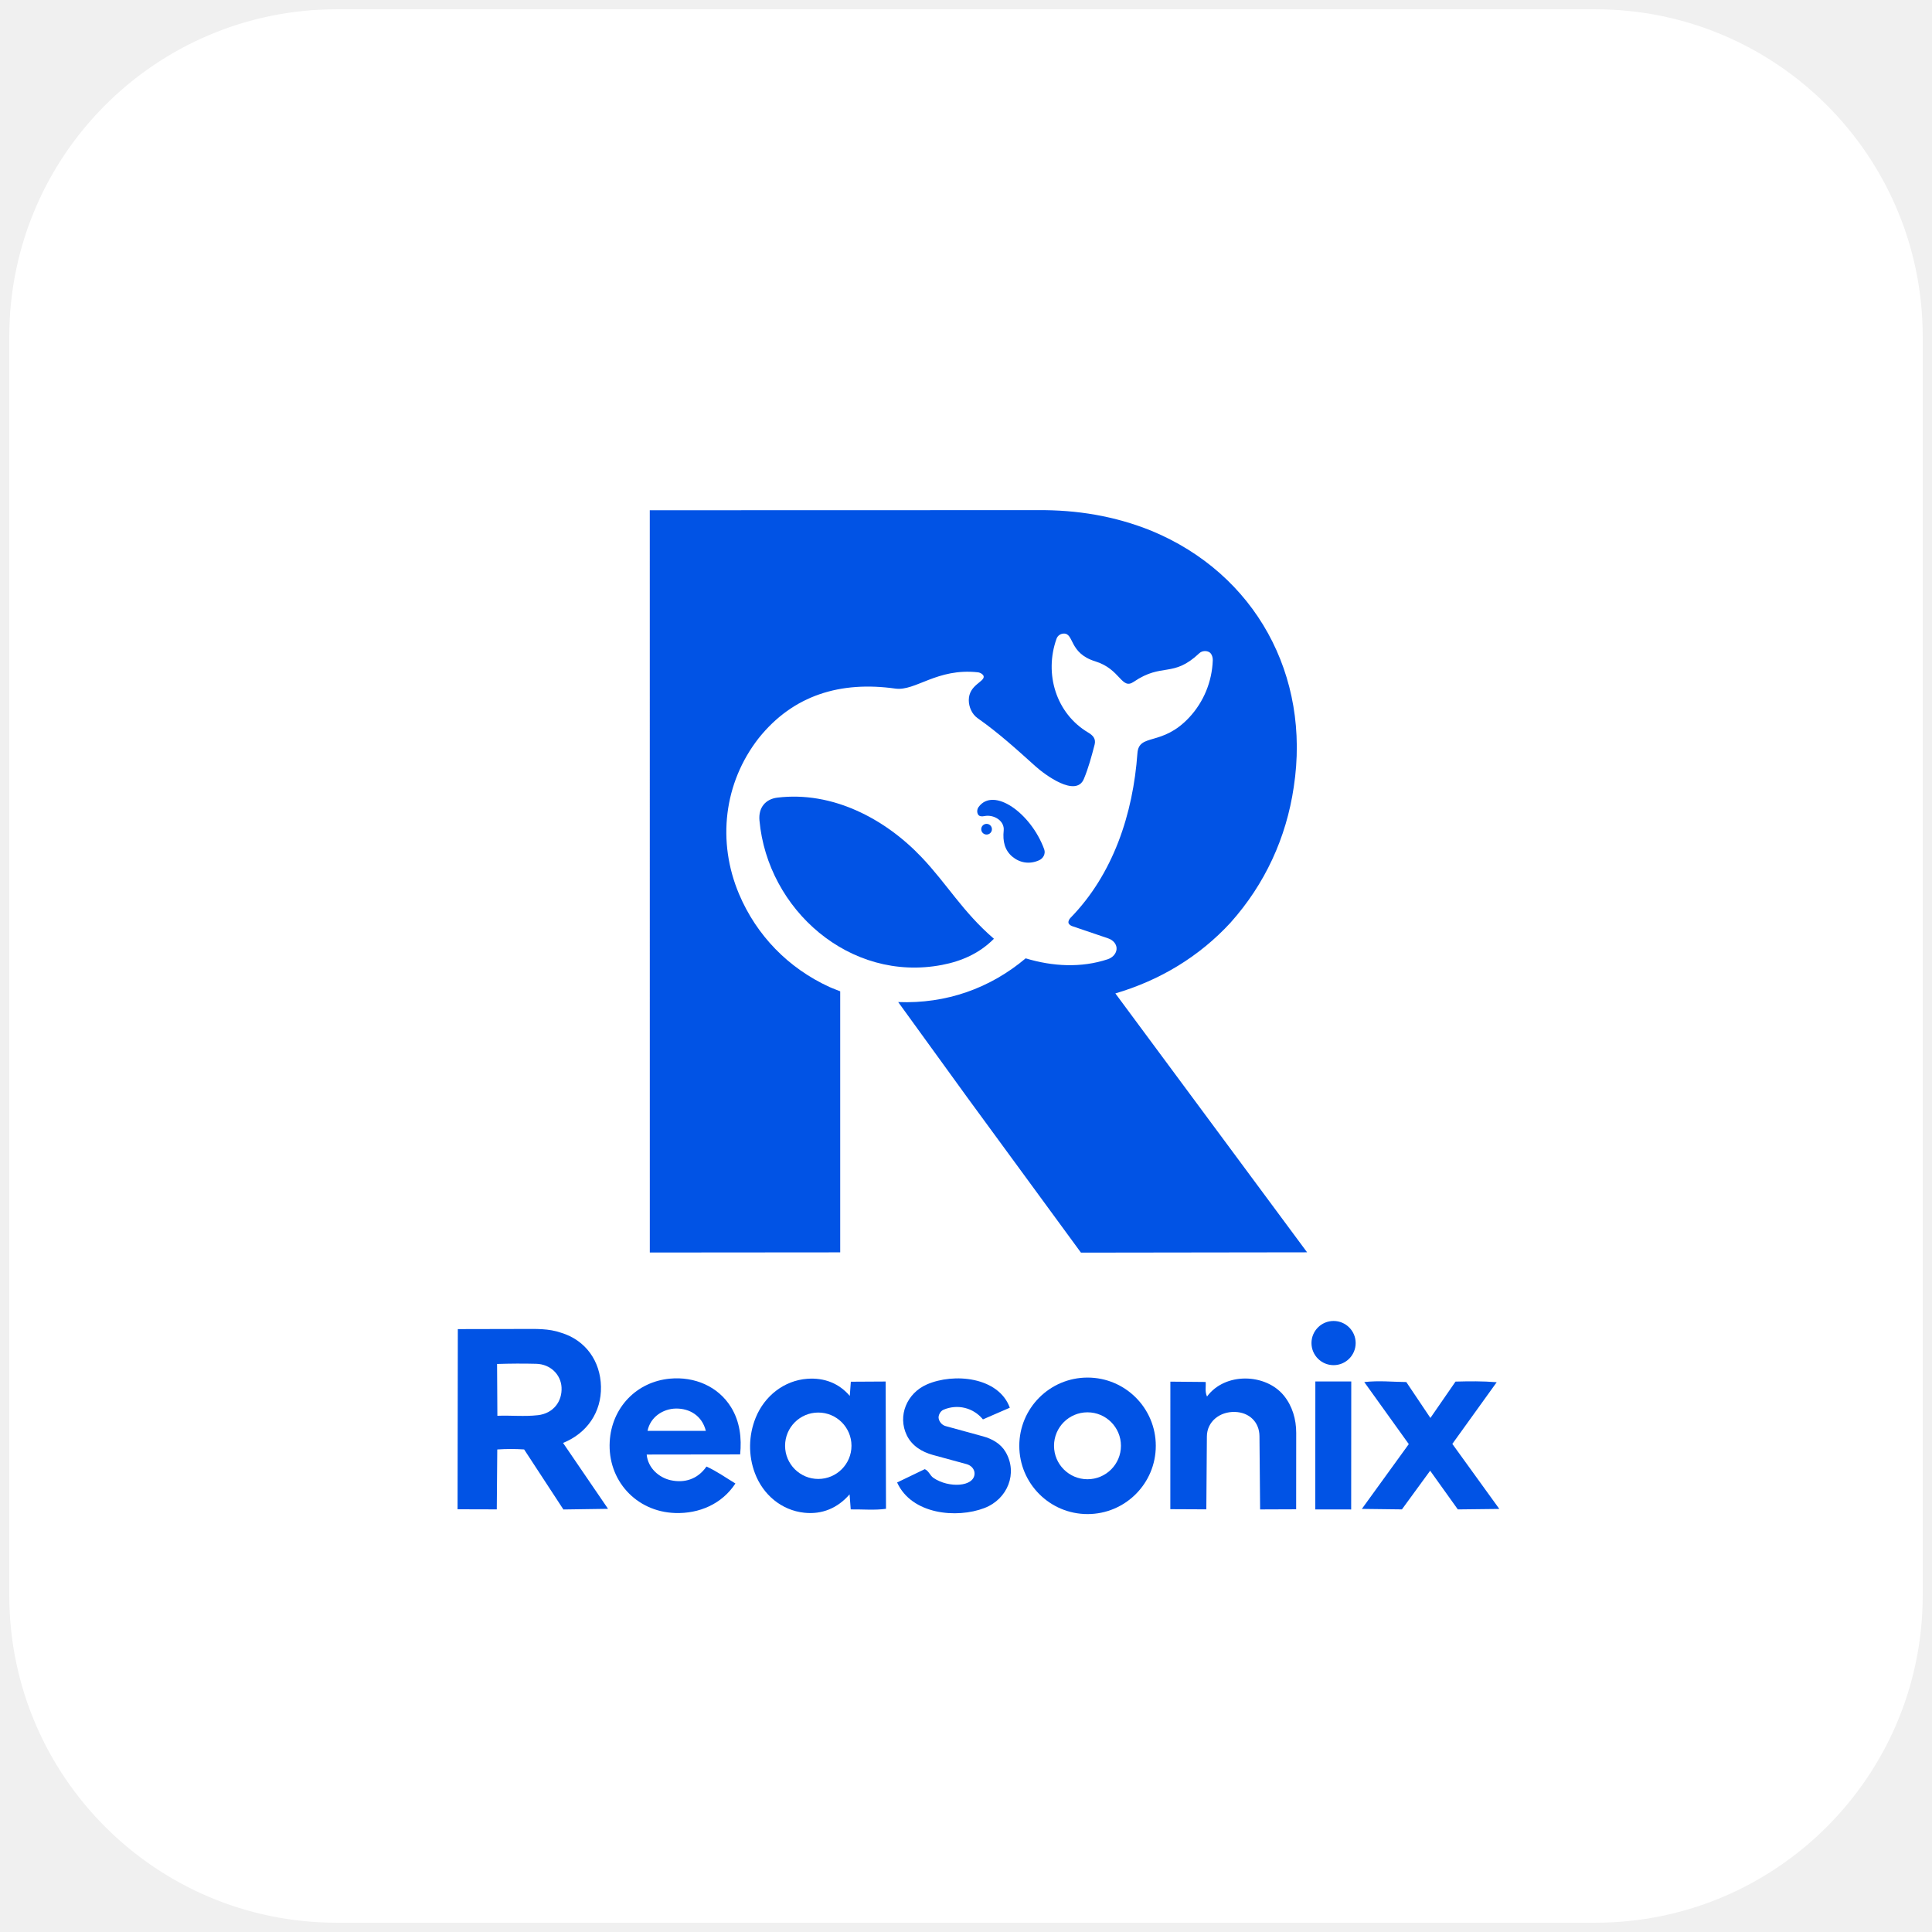
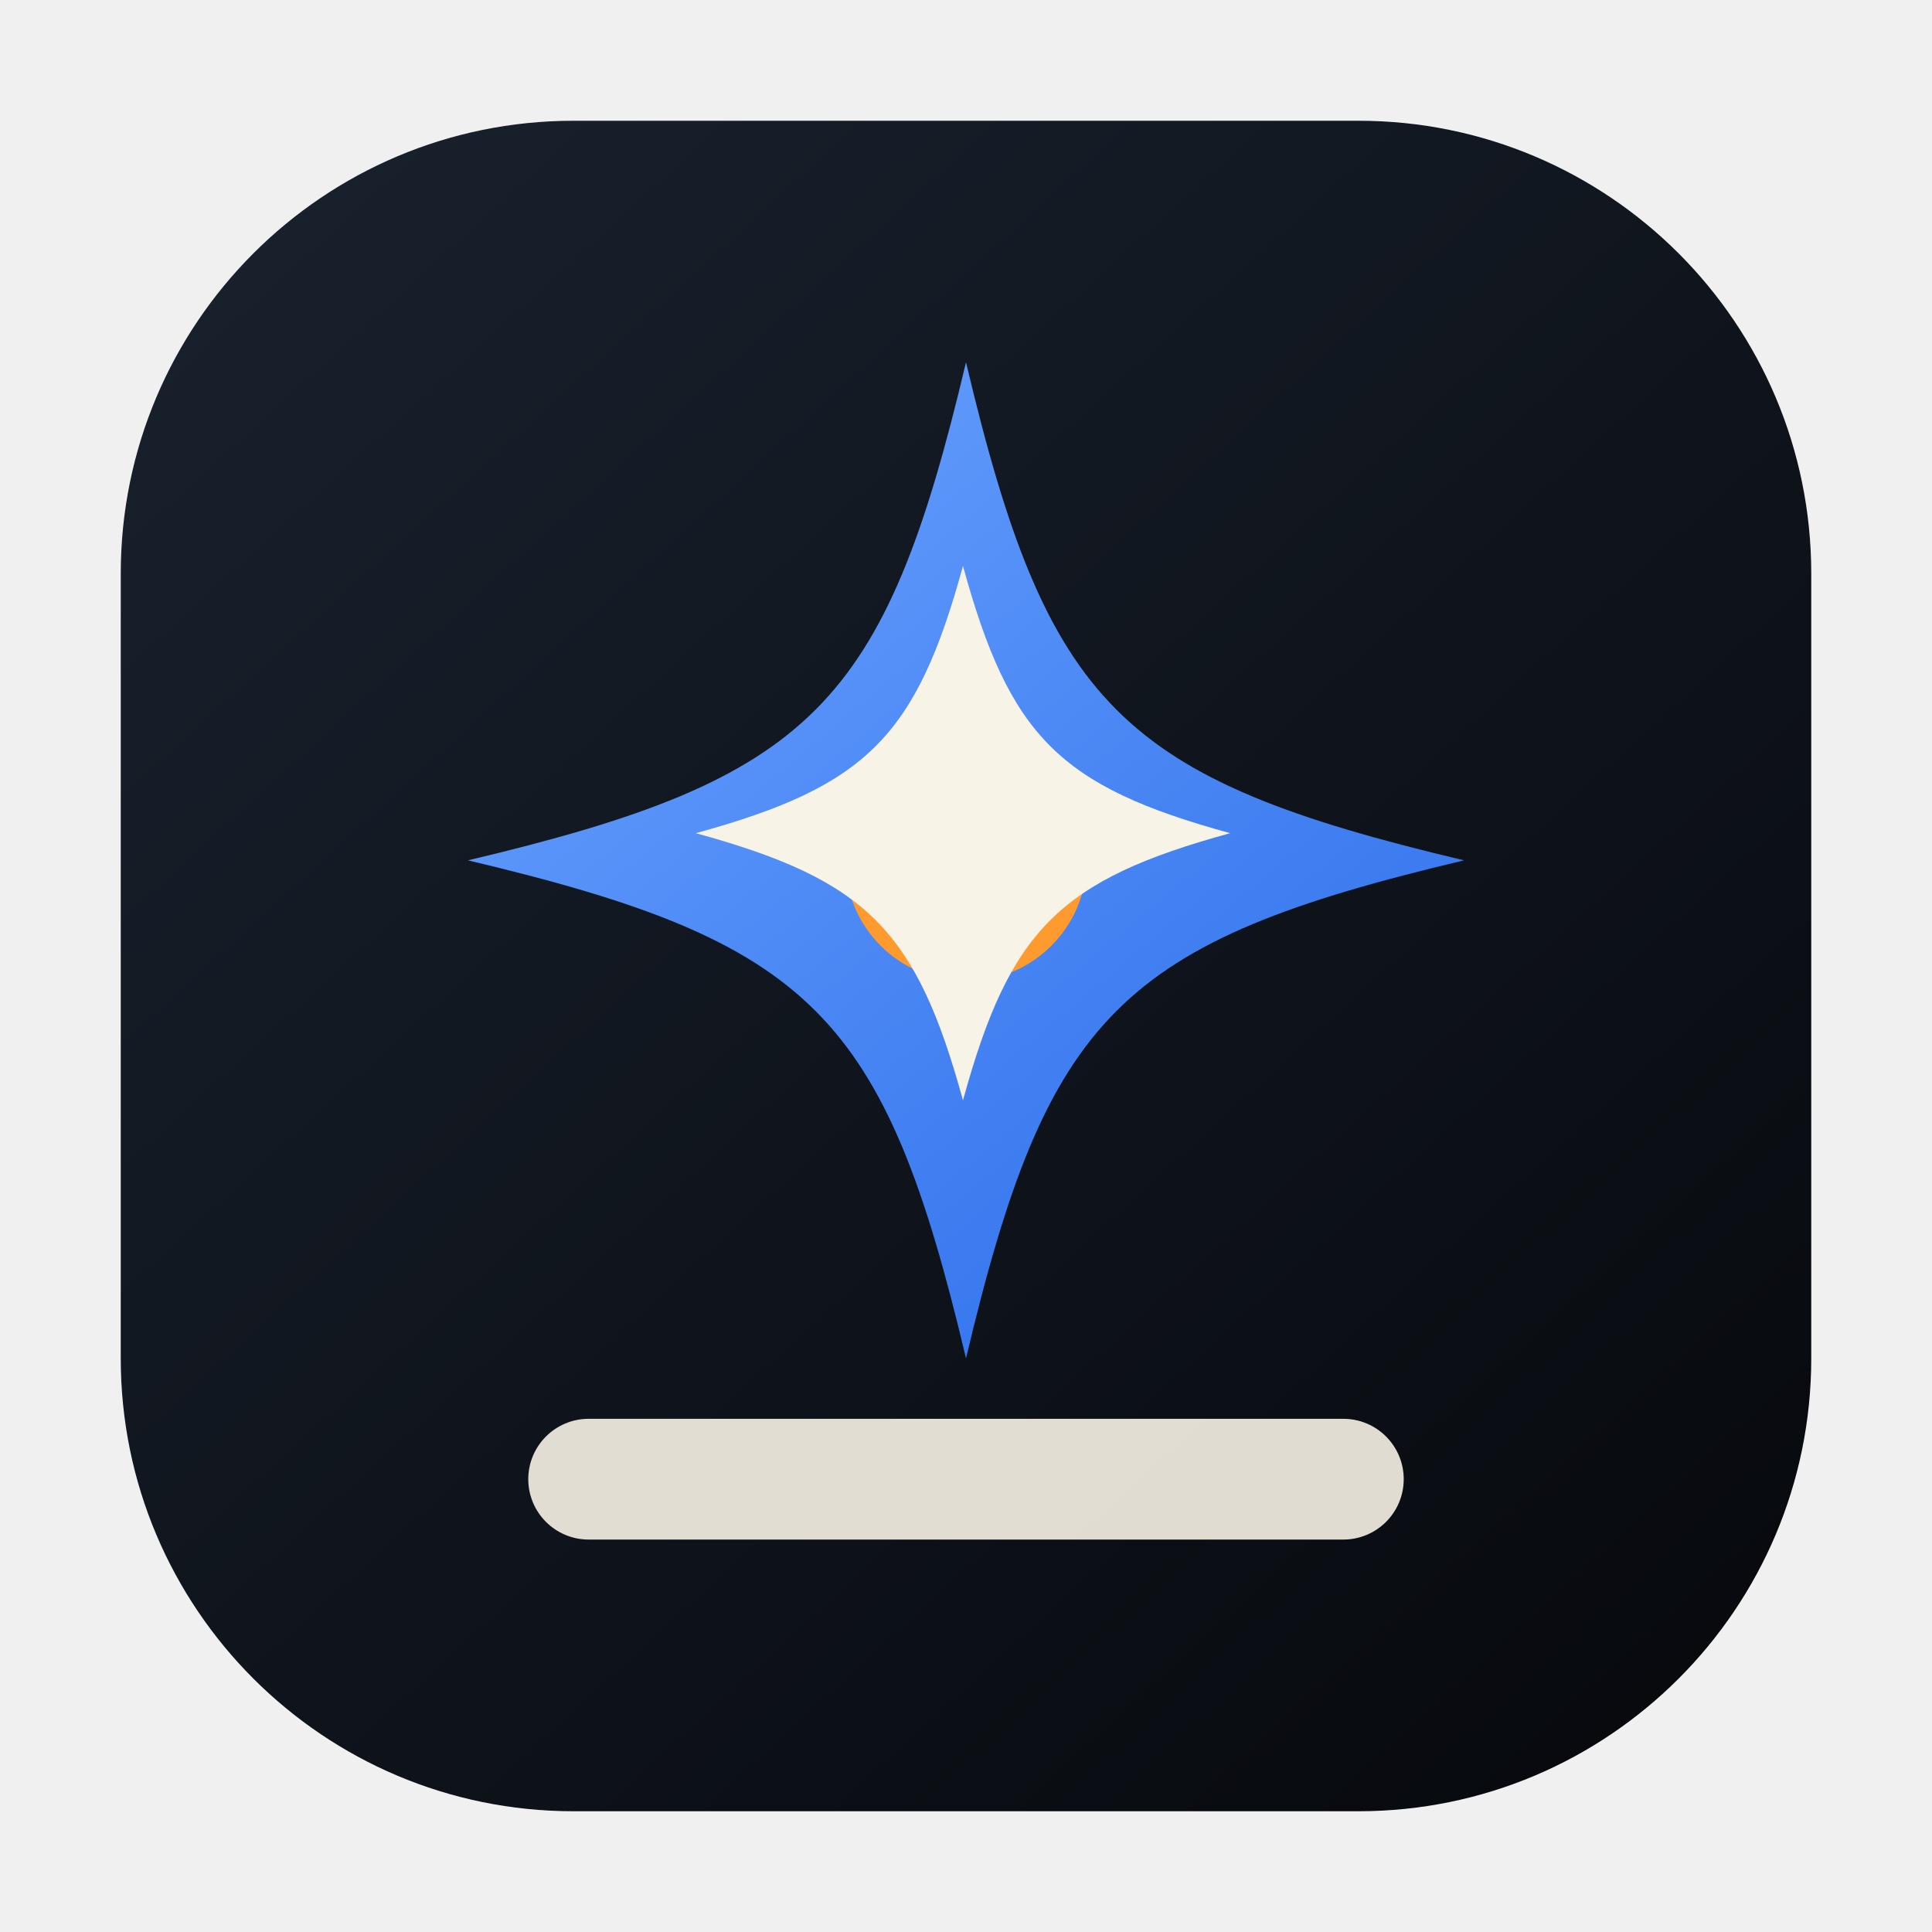
- <svg xmlns="http://www.w3.org/2000/svg" id="_图层_1" data-name="图层 1" viewBox="0 0 1254 1254">
+ <svg xmlns="http://www.w3.org/2000/svg" viewBox="0 0 128 128" role="img" aria-label="MicroRealm Lab">
  <defs>
-     <style>
-       .cls-1 {
-         fill: #fff;
-       }
- 
-       .cls-2 {
-         fill: #0153e5;
-       }
-     </style>
+     <linearGradient id="tile" x1="18" y1="15" x2="112" y2="118" gradientUnits="userSpaceOnUse">
+       <stop offset="0" stop-color="#18202c" />
+       <stop offset="1" stop-color="#07090d" />
+     </linearGradient>
+     <linearGradient id="star" x1="32" y1="24" x2="96" y2="100" gradientUnits="userSpaceOnUse">
+       <stop offset="0" stop-color="#6ca4ff" />
+       <stop offset="1" stop-color="#2467e8" />
+     </linearGradient>
  </defs>
-   <rect class="cls-1" x="6.03" y="6.03" width="1241.94" height="1241.94" rx="212.47" ry="212.47" />
-   <g>
-     <path class="cls-2" d="M365.68,979.74l-25.49-38.96c-6.04-.37-11.31-.37-17.43.02l-.32,38.89-25.45-.07.17-116.94,41.97-.09c8.63-.02,17.06-.36,25.04,2.45,16,4.84,25.56,18.48,25.9,34.98s-8.99,30.24-24.61,36.54l29.2,42.77-28.97.42ZM349.06,918.57c10.12-1.14,15.92-8.96,15.42-18.1-.45-8.24-7.17-15.04-16.43-15.27-8.58-.22-16.84-.16-25.42.11l.2,33.63c9-.35,17.44.61,26.23-.38Z" />
-     <path class="cls-2" d="M575.08,979.32c-7.43,1.03-14.99.28-22.9.38l-.74-9.77c-7.73,8.95-17.92,13.2-29.47,11.93-14.76-1.61-26.67-11.64-31.95-25.58-4.4-11.6-4.2-24.54.48-36.11,5.71-14.09,18.45-24.15,33.47-25.24,11.06-.8,20.62,2.91,27.6,11.13l.68-9.23,22.6-.13.22,82.61ZM552.67,938.39c0-11.9-9.65-21.55-21.55-21.55s-21.55,9.65-21.55,21.55,9.65,21.55,21.55,21.55,21.55-9.65,21.55-21.55Z" />
-     <path class="cls-2" d="M458.55,951.89c6.66,3,12.37,7.13,18.78,10.99-8.73,13.37-23.6,19.69-39.12,19.17-25.4-.85-43.92-21.32-42.46-46.43,1.26-21.79,17.21-38.77,39.14-40.79,15.8-1.45,31.24,4.92,39.65,18.61,5.72,9.31,6.94,20.05,5.86,30.58l-60.66.08c.84,8.87,8.11,15.02,15.57,16.66,8.84,1.95,17.43-.49,23.24-8.87ZM458.14,928.74c-2.47-9.92-10.62-14.65-19.52-14.49-8.25.15-16.52,5.45-18.32,14.48h37.83Z" />
-     <path class="cls-2" d="M750.19,938.44c0,24.46-19.83,44.3-44.3,44.3s-44.3-19.83-44.3-44.3,19.83-44.3,44.3-44.3,44.3,19.83,44.3,44.3ZM727.57,938.41c0-12-9.72-21.72-21.72-21.72s-21.72,9.72-21.72,21.72,9.72,21.72,21.72,21.72,21.72-9.72,21.72-21.72Z" />
-     <path class="cls-2" d="M801.56,916.44c-9.85-.29-18.14,6.26-18.21,15.86l-.36,47.37-23.37-.11.03-82.78,22.91.21c.25,3.4-.62,5.99.87,9.46,11.74-15.92,38.04-15.05,49.82-.69,5.53,6.74,8.09,15.39,8.08,24.25l-.04,49.62-23.39.09-.42-47.61c-.08-8.96-6.5-15.4-15.94-15.67Z" />
-     <path class="cls-2" d="M973.16,979.4l-26.93.31-17.96-25.12-18.33,25.11-26-.32,30.46-42.06-28.9-40.27c9.78-1.08,18.2-.09,27.28-.01l15.65,23.31,16.3-23.6c8.92-.23,17.29-.37,26.73.41l-28.8,40.03,30.5,42.21Z" />
-     <path class="cls-2" d="M638.97,978.82c-18.03,6.92-47.26,4.18-56.68-16.59l17.95-8.65c2.7,1.18,3.3,4.09,5.67,5.7,9.87,6.71,26.42,5.86,26.64-2.77.07-2.84-2.08-5.34-5.15-6.18l-21.93-5.98c-7.07-1.93-13.56-5.89-16.89-12.73-6.16-12.65.07-27.35,12.99-33.01,17.43-7.64,46.57-4.97,53.87,15.09l-17.45,7.58c-6.29-7.68-16.61-10.11-25.61-6.26-2.11.9-3.33,3.62-3.17,5.29.21,2.22,2.03,4.63,4.56,5.32l24.3,6.66c5.87,1.61,11.42,4.7,14.59,10.07,8.12,13.79,1.39,30.66-13.68,36.45Z" />
-     <rect class="cls-2" x="823.88" y="926.58" width="83.07" height="23.31" transform="translate(-73.46 1802.96) rotate(-89.96)" />
-     <circle class="cls-2" cx="865.58" cy="871.74" r="14.34" />
-   </g>
-   <g>
-     <path class="cls-2" d="M657.07,556.02c4.59,3.86,10.93,5.3,17.45,2.32,2.59-1.18,4.3-4.19,3.22-7.14-8.6-23.51-32.86-40.71-42.55-27.41-1.18,1.63-1.14,3.74-.24,5.03.71,1.02,2.14,1.26,3.99.88,5.89-1.22,13.21,2.87,12.52,9.44-.72,6.85.66,12.72,5.61,16.89Z" />
-     <path class="cls-2" d="M798.75,598.8c22.21-24.86,36.14-54.9,40.99-87.98,11.07-72.3-24.83-138.35-92.45-166.33-23.77-9.56-48.19-13.62-74.13-13.37l-251.41.07.02,481.78,123.58-.1v-169.44c-4.09-1.52-6.91-2.78-6.91-2.78-26.86-12.28-47.42-33.58-58.71-60.25-14.41-34.05-9.96-72.23,12.69-101.26,22.56-28.2,53.39-37.16,88.72-32.2,13.05,1.83,27-13.49,53.57-10.57,1.79.2,3.58,1.54,3.76,2.6.62,3.63-9.65,5.57-9.66,15.48,0,4.17,1.87,9,5.81,11.76,13.54,9.5,25.27,20.18,37.54,31.22,5.96,5.36,26.19,20.45,31.34,8.16,3-7.17,4.99-14.67,6.98-22.28.98-3.77-1.1-6.02-4.14-7.82-20.87-12.35-28.73-38.11-20.57-60.92.79-2.2,2.82-3.27,4.56-3.34,7.01-.3,3.28,12.7,20.59,18.03,16.44,5.06,16.94,18.73,24.93,13.29,18.63-12.7,25.34-2.3,42.61-18.58,1.78-1.67,4.83-1.79,6.68-.51,1.14.79,2.12,2.84,2.03,5.22-.51,13.75-5.87,26.88-15.26,36.97-17.76,19.08-32.69,9.95-33.65,23.31-2.83,39.22-15.66,78.37-43.49,106.85-.89.91-1.43,2.22-1.28,3.1.16.92,1.26,1.82,2.46,2.23l23.45,7.97c3.32,1.13,5.72,4.1,5.3,7.27-.37,2.76-2.57,5.2-5.74,6.25-17.21,5.7-35.7,4.7-53.23-.6-23.19,19.53-51.68,29.59-82.74,28.38l45.08,62.23,73.54,100.4,146.79-.2-124.45-168.04c28.97-8.55,54.42-23.87,74.8-45.98Z" />
-     <circle class="cls-2" cx="640.36" cy="538.21" r="3.47" />
-     <path class="cls-2" d="M504.6,517.71c-7.75.94-12.41,6.5-11.66,14.8,5.25,57.86,58.62,105.22,118.44,93.8,12.73-2.43,24.33-7.49,33.74-16.99-20.35-17.53-30.27-35.39-47.01-52.99-23.95-25.18-58.04-42.91-93.5-38.62Z" />
-   </g>
+   <rect x="8" y="8" width="112" height="112" rx="30" fill="url(#tile)" />
+   <path fill="url(#star)" d="M64 24c5.4 22.8 10.2 27.6 33 33-22.8 5.4-27.6 10.2-33 33-5.4-22.8-10.2-27.6-33-33 22.8-5.4 27.6-10.2 33-33Z" />
+   <circle cx="64" cy="57" r="8" fill="#ff9a2f" />
+   <path fill="#f8f3e7" d="M63.8 37.5c3.1 11.3 6.4 14.6 17.7 17.7-11.3 3.1-14.6 6.4-17.7 17.7-3.1-11.3-6.4-14.6-17.7-17.7 11.3-3.1 14.6-6.4 17.7-17.7Z" />
+   <rect x="35" y="94" width="58" height="8" rx="4" fill="#f8f3e7" opacity="0.9" />
</svg>
